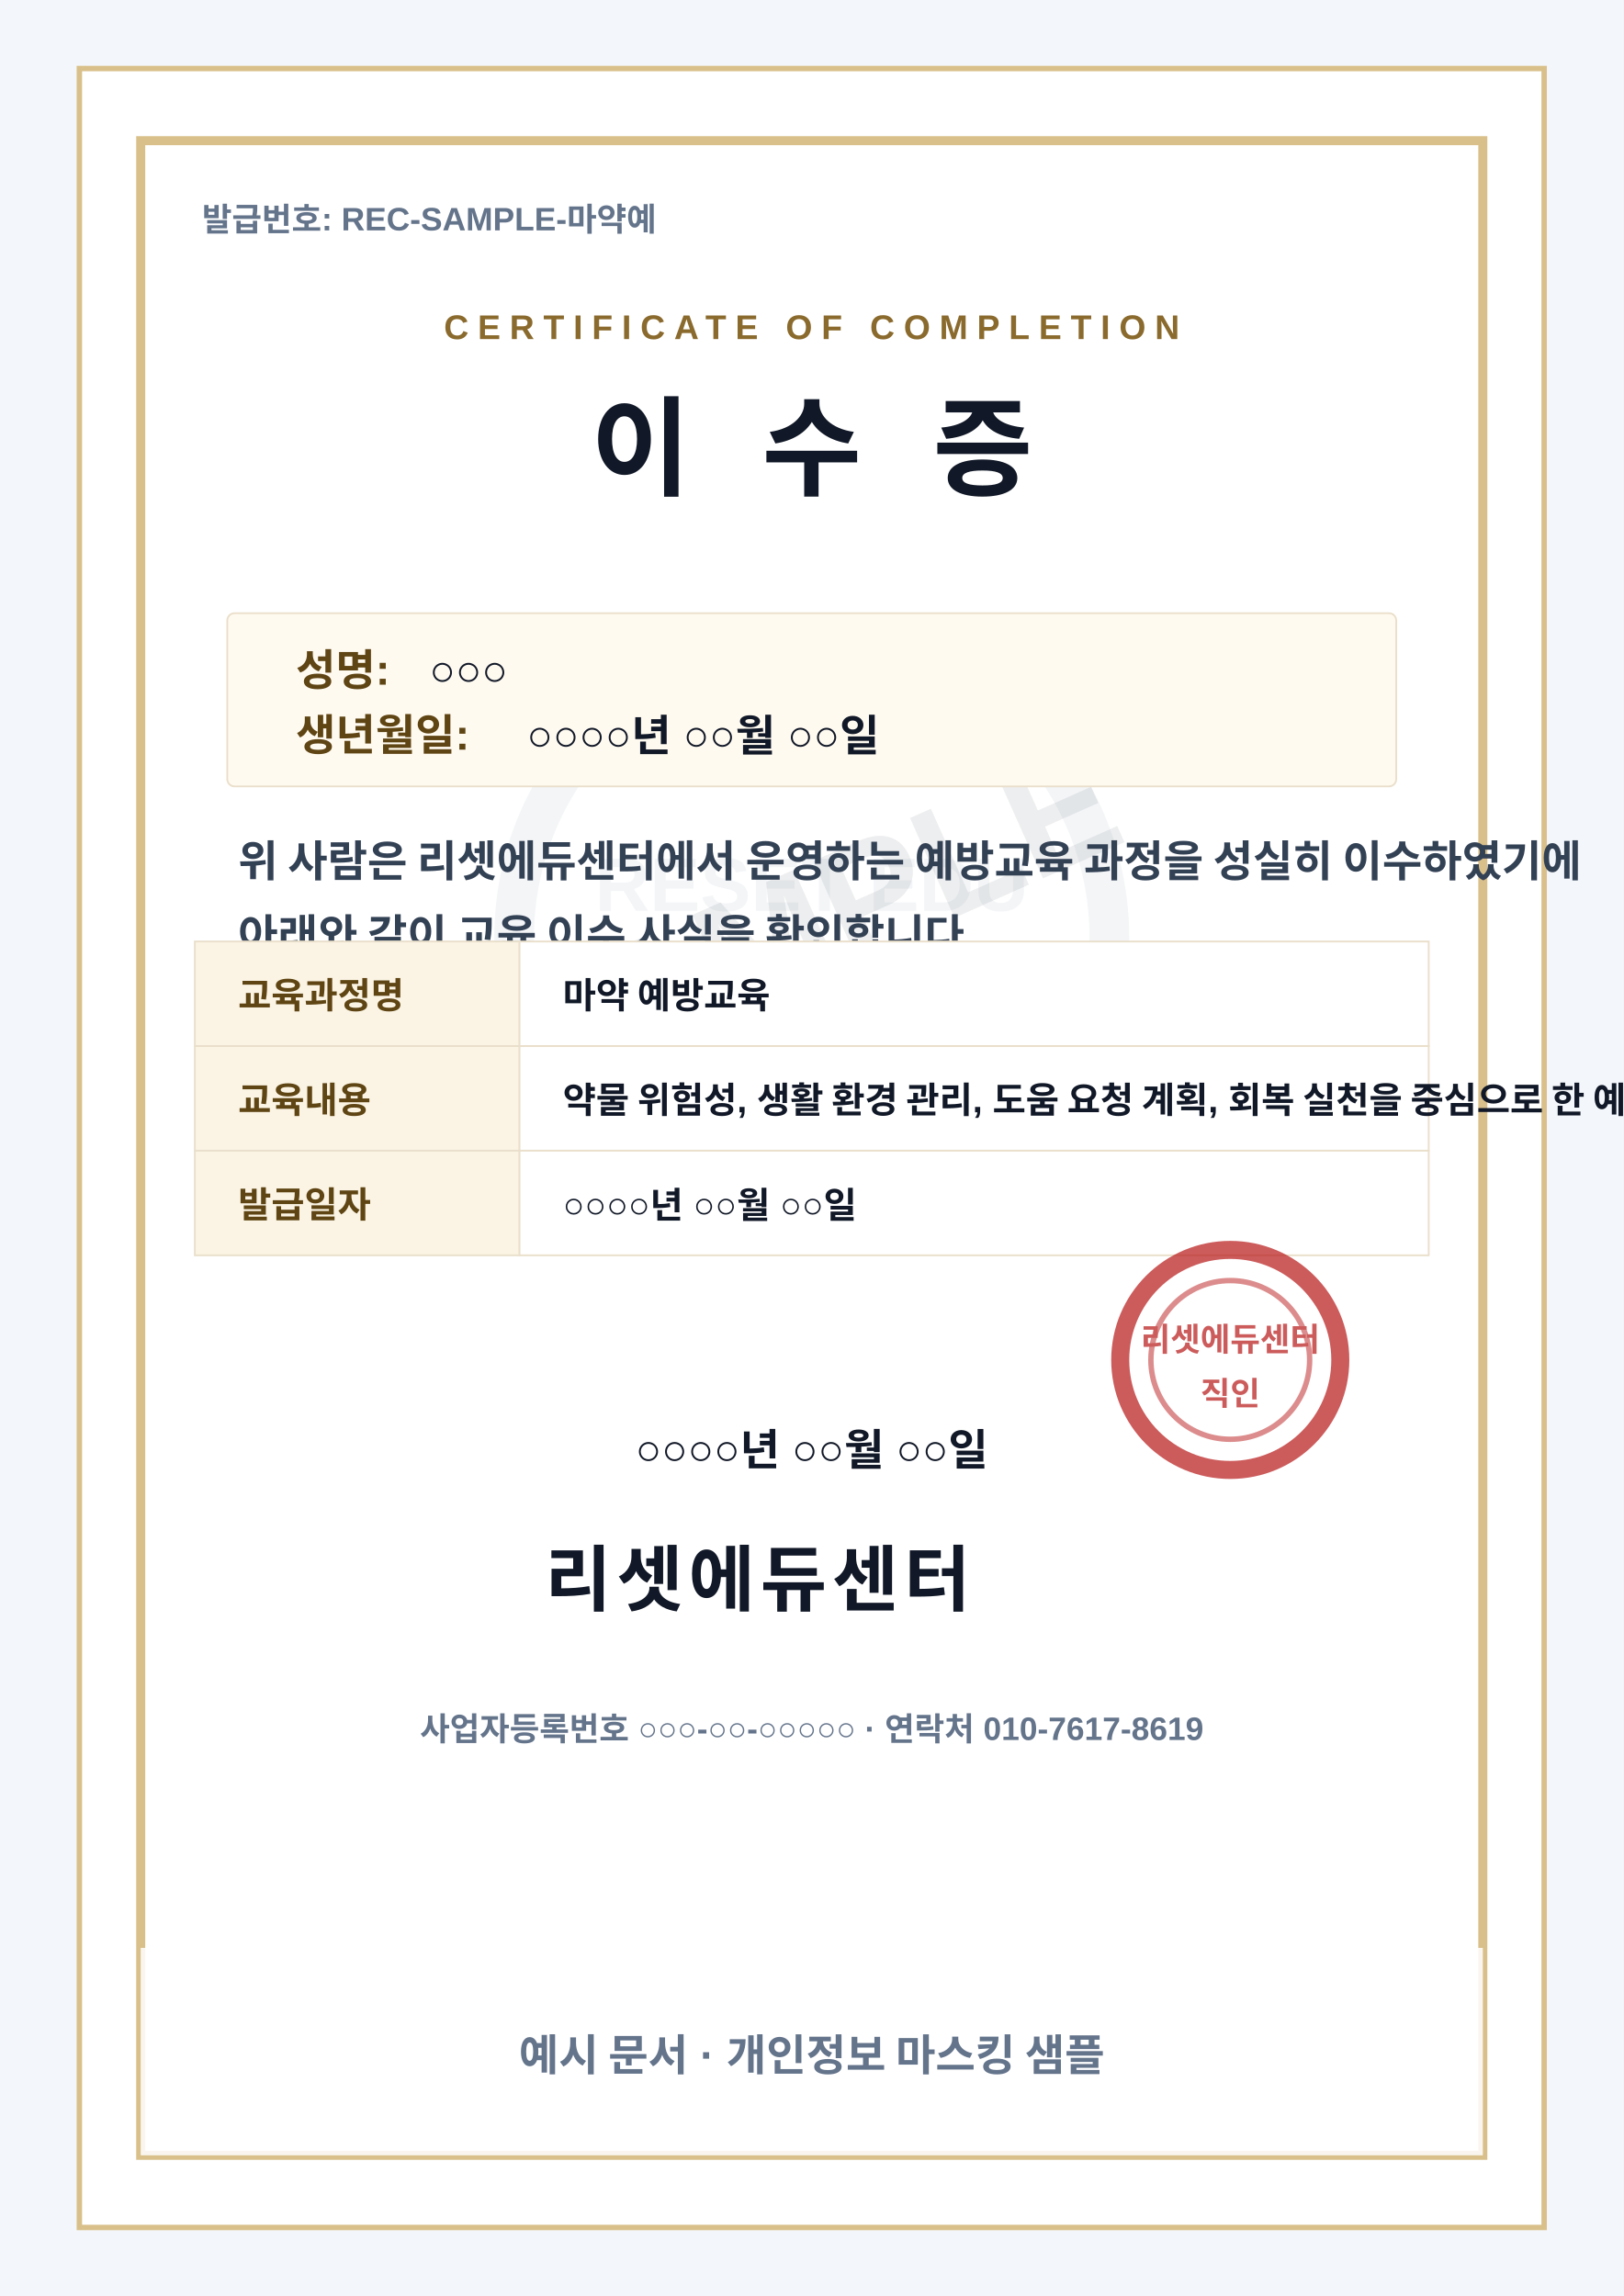
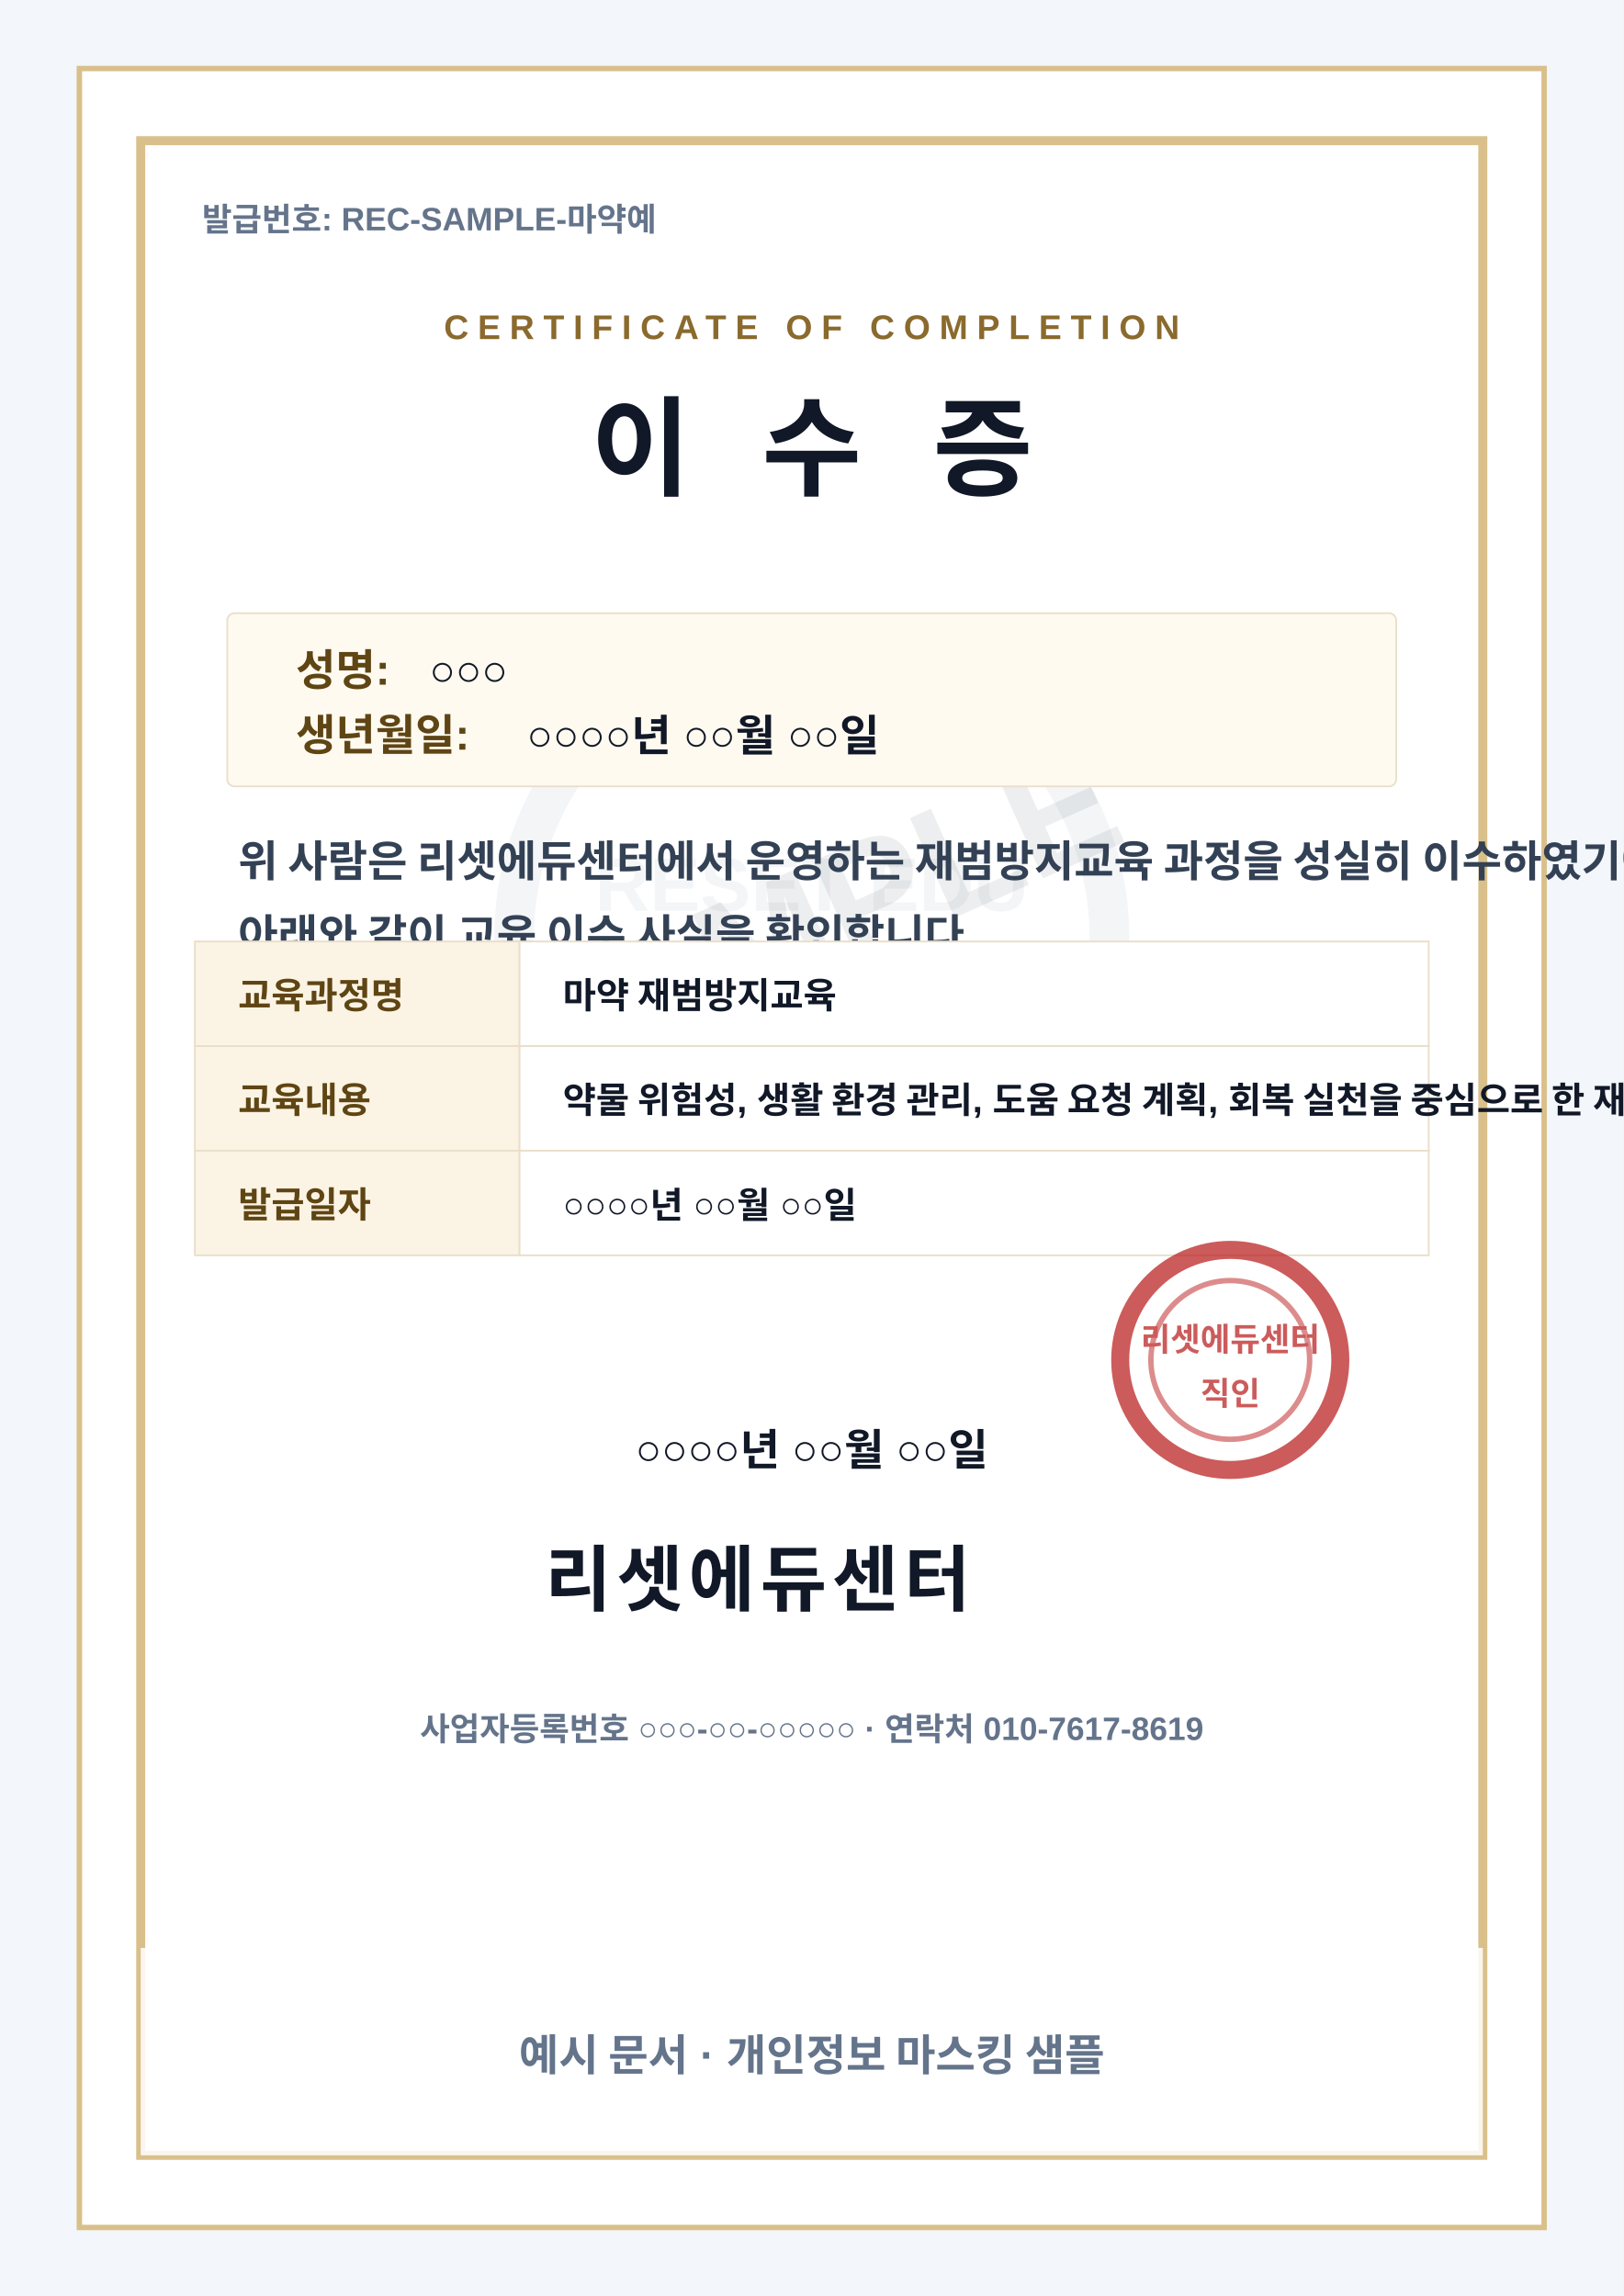
<svg xmlns="http://www.w3.org/2000/svg" width="900" height="1273" viewBox="0 0 900 1273" role="img" aria-label="이 수 증 예시">
  <rect width="900" height="1273" fill="#f3f6fa" />
  <rect x="44" y="38" width="812" height="1197" fill="#ffffff" stroke="#d9c08a" stroke-width="3" />
  <rect x="78" y="78" width="744" height="1117" fill="#ffffff" stroke="#d9c08a" stroke-width="5" />
  <g opacity="0.052">
    <circle cx="450" cy="520" r="165" fill="none" stroke="#173968" stroke-width="22" />
    <text x="450" y="505" text-anchor="middle" font-family="Arial, 'Noto Sans KR', sans-serif" font-size="42" font-weight="900" fill="#173968">RESET EDU</text>
    <text x="450" y="555" text-anchor="middle" font-family="Arial, 'Noto Sans KR', sans-serif" font-size="36" font-weight="900" fill="#173968">CENTER</text>
  </g>
  <g transform="rotate(-24 450 520)">
    <text opacity="0.075" x="450" y="542" text-anchor="middle" font-family="Arial, 'Noto Sans KR', sans-serif" font-size="88" font-weight="900" fill="#0f172a">SAMPLE</text>
  </g>
  <text x="112" y="128" text-anchor="start" font-family="Arial, 'Noto Sans KR', sans-serif" font-size="18" font-weight="800" fill="#64748b">발급번호: REC-SAMPLE-마약예</text>
  <text letter-spacing="5" x="450" y="188" text-anchor="middle" font-family="Arial, 'Noto Sans KR', sans-serif" font-size="19" font-weight="800" fill="#8a6a2d">CERTIFICATE OF COMPLETION</text>
  <text letter-spacing="13" x="450" y="270" text-anchor="middle" font-family="Arial, 'Noto Sans KR', sans-serif" font-size="60" font-weight="900" fill="#111827">이 수 증</text>
  <g>
    <rect x="126" y="340" width="648" height="96" rx="4" fill="#fffaf0" stroke="#eadfcb" />
    <text x="164" y="380" text-anchor="start" font-family="Arial, 'Noto Sans KR', sans-serif" font-size="24" font-weight="900" fill="#5f4514">성명:</text>
    <text x="238" y="380" text-anchor="start" font-family="Arial, 'Noto Sans KR', sans-serif" font-size="24" font-weight="900" fill="#111827">○○○</text>
    <text x="164" y="416" text-anchor="start" font-family="Arial, 'Noto Sans KR', sans-serif" font-size="24" font-weight="900" fill="#5f4514">생년월일:</text>
    <text x="292" y="416" text-anchor="start" font-family="Arial, 'Noto Sans KR', sans-serif" font-size="24" font-weight="900" fill="#111827">○○○○년 ○○월 ○○일</text>
  </g>
-   <text x="132" y="486" text-anchor="start" font-family="Arial, 'Noto Sans KR', sans-serif" font-size="24" font-weight="700" fill="#334155">위 사람은 리셋에듀센터에서 운영하는 예방교육 과정을 성실히 이수하였기에</text>
+   <text x="132" y="486" text-anchor="start" font-family="Arial, 'Noto Sans KR', sans-serif" font-size="24" font-weight="700" fill="#334155">위 사람은 리셋에듀센터에서 운영하는 재범방지교육 과정을 성실히 이수하였기에</text>
  <text x="132" y="527" text-anchor="start" font-family="Arial, 'Noto Sans KR', sans-serif" font-size="24" font-weight="700" fill="#334155">아래와 같이 교육 이수 사실을 확인합니다.</text>
  <g>
    <rect x="108" y="522" width="180" height="58" fill="#fbf4e4" stroke="#eadfcb" />
    <rect x="288" y="522" width="504" height="58" fill="#ffffff" stroke="#eadfcb" />
    <text x="132" y="559" text-anchor="start" font-family="Arial, 'Noto Sans KR', sans-serif" font-size="20" font-weight="900" fill="#5f4514">교육과정명</text>
-     <text x="312" y="559" text-anchor="start" font-family="Arial, 'Noto Sans KR', sans-serif" font-size="20" font-weight="800" fill="#111827">마약 예방교육</text>
+     <text x="312" y="559" text-anchor="start" font-family="Arial, 'Noto Sans KR', sans-serif" font-size="20" font-weight="800" fill="#111827">마약 재범방지교육</text>
  </g>
  <g>
    <rect x="108" y="580" width="180" height="58" fill="#fbf4e4" stroke="#eadfcb" />
    <rect x="288" y="580" width="504" height="58" fill="#ffffff" stroke="#eadfcb" />
    <text x="132" y="617" text-anchor="start" font-family="Arial, 'Noto Sans KR', sans-serif" font-size="20" font-weight="900" fill="#5f4514">교육내용</text>
-     <text x="312" y="617" text-anchor="start" font-family="Arial, 'Noto Sans KR', sans-serif" font-size="20" font-weight="800" fill="#111827">약물 위험성, 생활 환경 관리, 도움 요청 계획, 회복 실천을 중심으로 한 예방교육 과정</text>
+     <text x="312" y="617" text-anchor="start" font-family="Arial, 'Noto Sans KR', sans-serif" font-size="20" font-weight="800" fill="#111827">약물 위험성, 생활 환경 관리, 도움 요청 계획, 회복 실천을 중심으로 한 재범방지교육 과정</text>
  </g>
  <g>
    <rect x="108" y="638" width="180" height="58" fill="#fbf4e4" stroke="#eadfcb" />
    <rect x="288" y="638" width="504" height="58" fill="#ffffff" stroke="#eadfcb" />
    <text x="132" y="675" text-anchor="start" font-family="Arial, 'Noto Sans KR', sans-serif" font-size="20" font-weight="900" fill="#5f4514">발급일자</text>
    <text x="312" y="675" text-anchor="start" font-family="Arial, 'Noto Sans KR', sans-serif" font-size="20" font-weight="800" fill="#111827">○○○○년 ○○월 ○○일</text>
  </g>
  <g>
    <text x="450" y="812" text-anchor="middle" font-family="Arial, 'Noto Sans KR', sans-serif" font-size="24" font-weight="800" fill="#111827">○○○○년 ○○월 ○○일</text>
    <text letter-spacing="3" x="420" y="890" text-anchor="middle" font-family="Arial, 'Noto Sans KR', sans-serif" font-size="40" font-weight="900" fill="#111827">리셋에듀센터</text>
    <g opacity="0.72">
      <circle cx="682" cy="754" r="61" fill="none" stroke="#b91c1c" stroke-width="10" />
      <circle cx="682" cy="754" r="44" fill="none" stroke="#b91c1c" stroke-width="3" opacity="0.7" />
      <text x="682" y="749" text-anchor="middle" font-family="Arial, 'Noto Sans KR', sans-serif" font-size="18" font-weight="900" fill="#b91c1c">리셋에듀센터</text>
      <text x="682" y="779" text-anchor="middle" font-family="Arial, 'Noto Sans KR', sans-serif" font-size="18" font-weight="900" fill="#b91c1c">직인</text>
    </g>
    <text x="450" y="965" text-anchor="middle" font-family="Arial, 'Noto Sans KR', sans-serif" font-size="18" font-weight="700" fill="#64748b">사업자등록번호 ○○○-○○-○○○○○ · 연락처 010-7617-8619</text>
  </g>
  <rect x="78" y="1080" width="744" height="115" fill="#ffffff" opacity="0.86" />
  <text x="450" y="1148" text-anchor="middle" font-family="Arial, 'Noto Sans KR', sans-serif" font-size="24" font-weight="900" fill="#64748b">예시 문서 · 개인정보 마스킹 샘플</text>
</svg>
